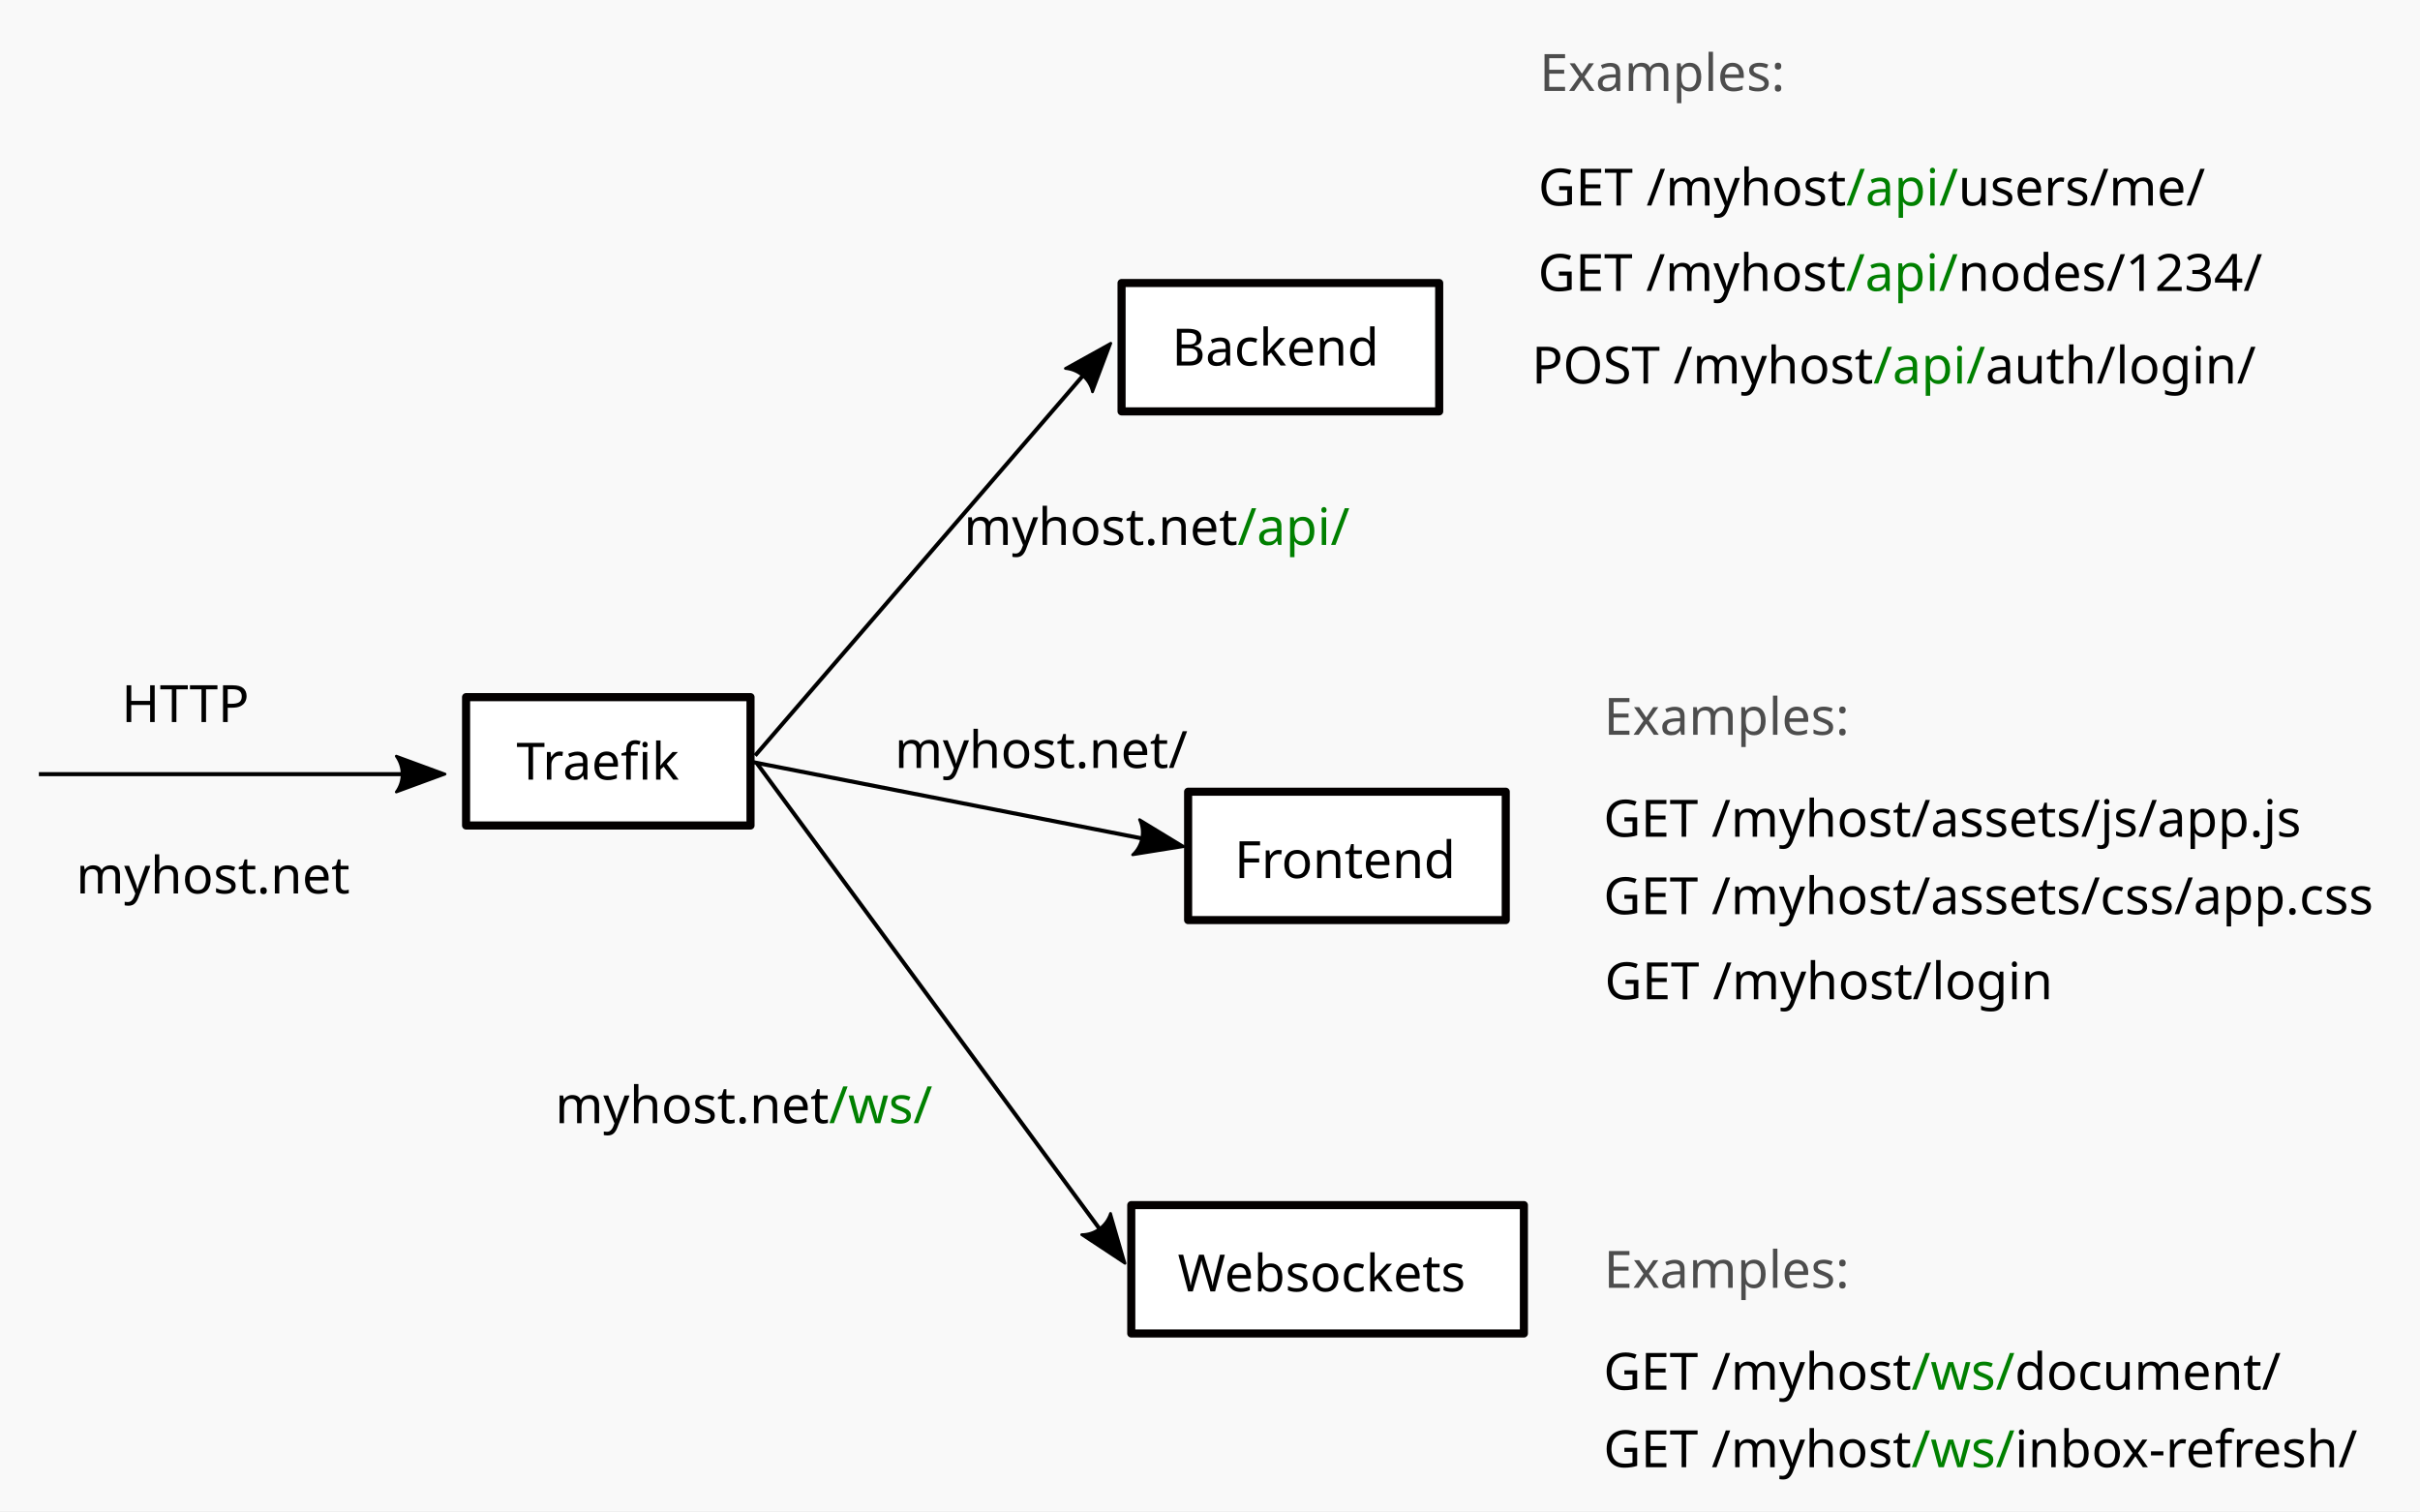
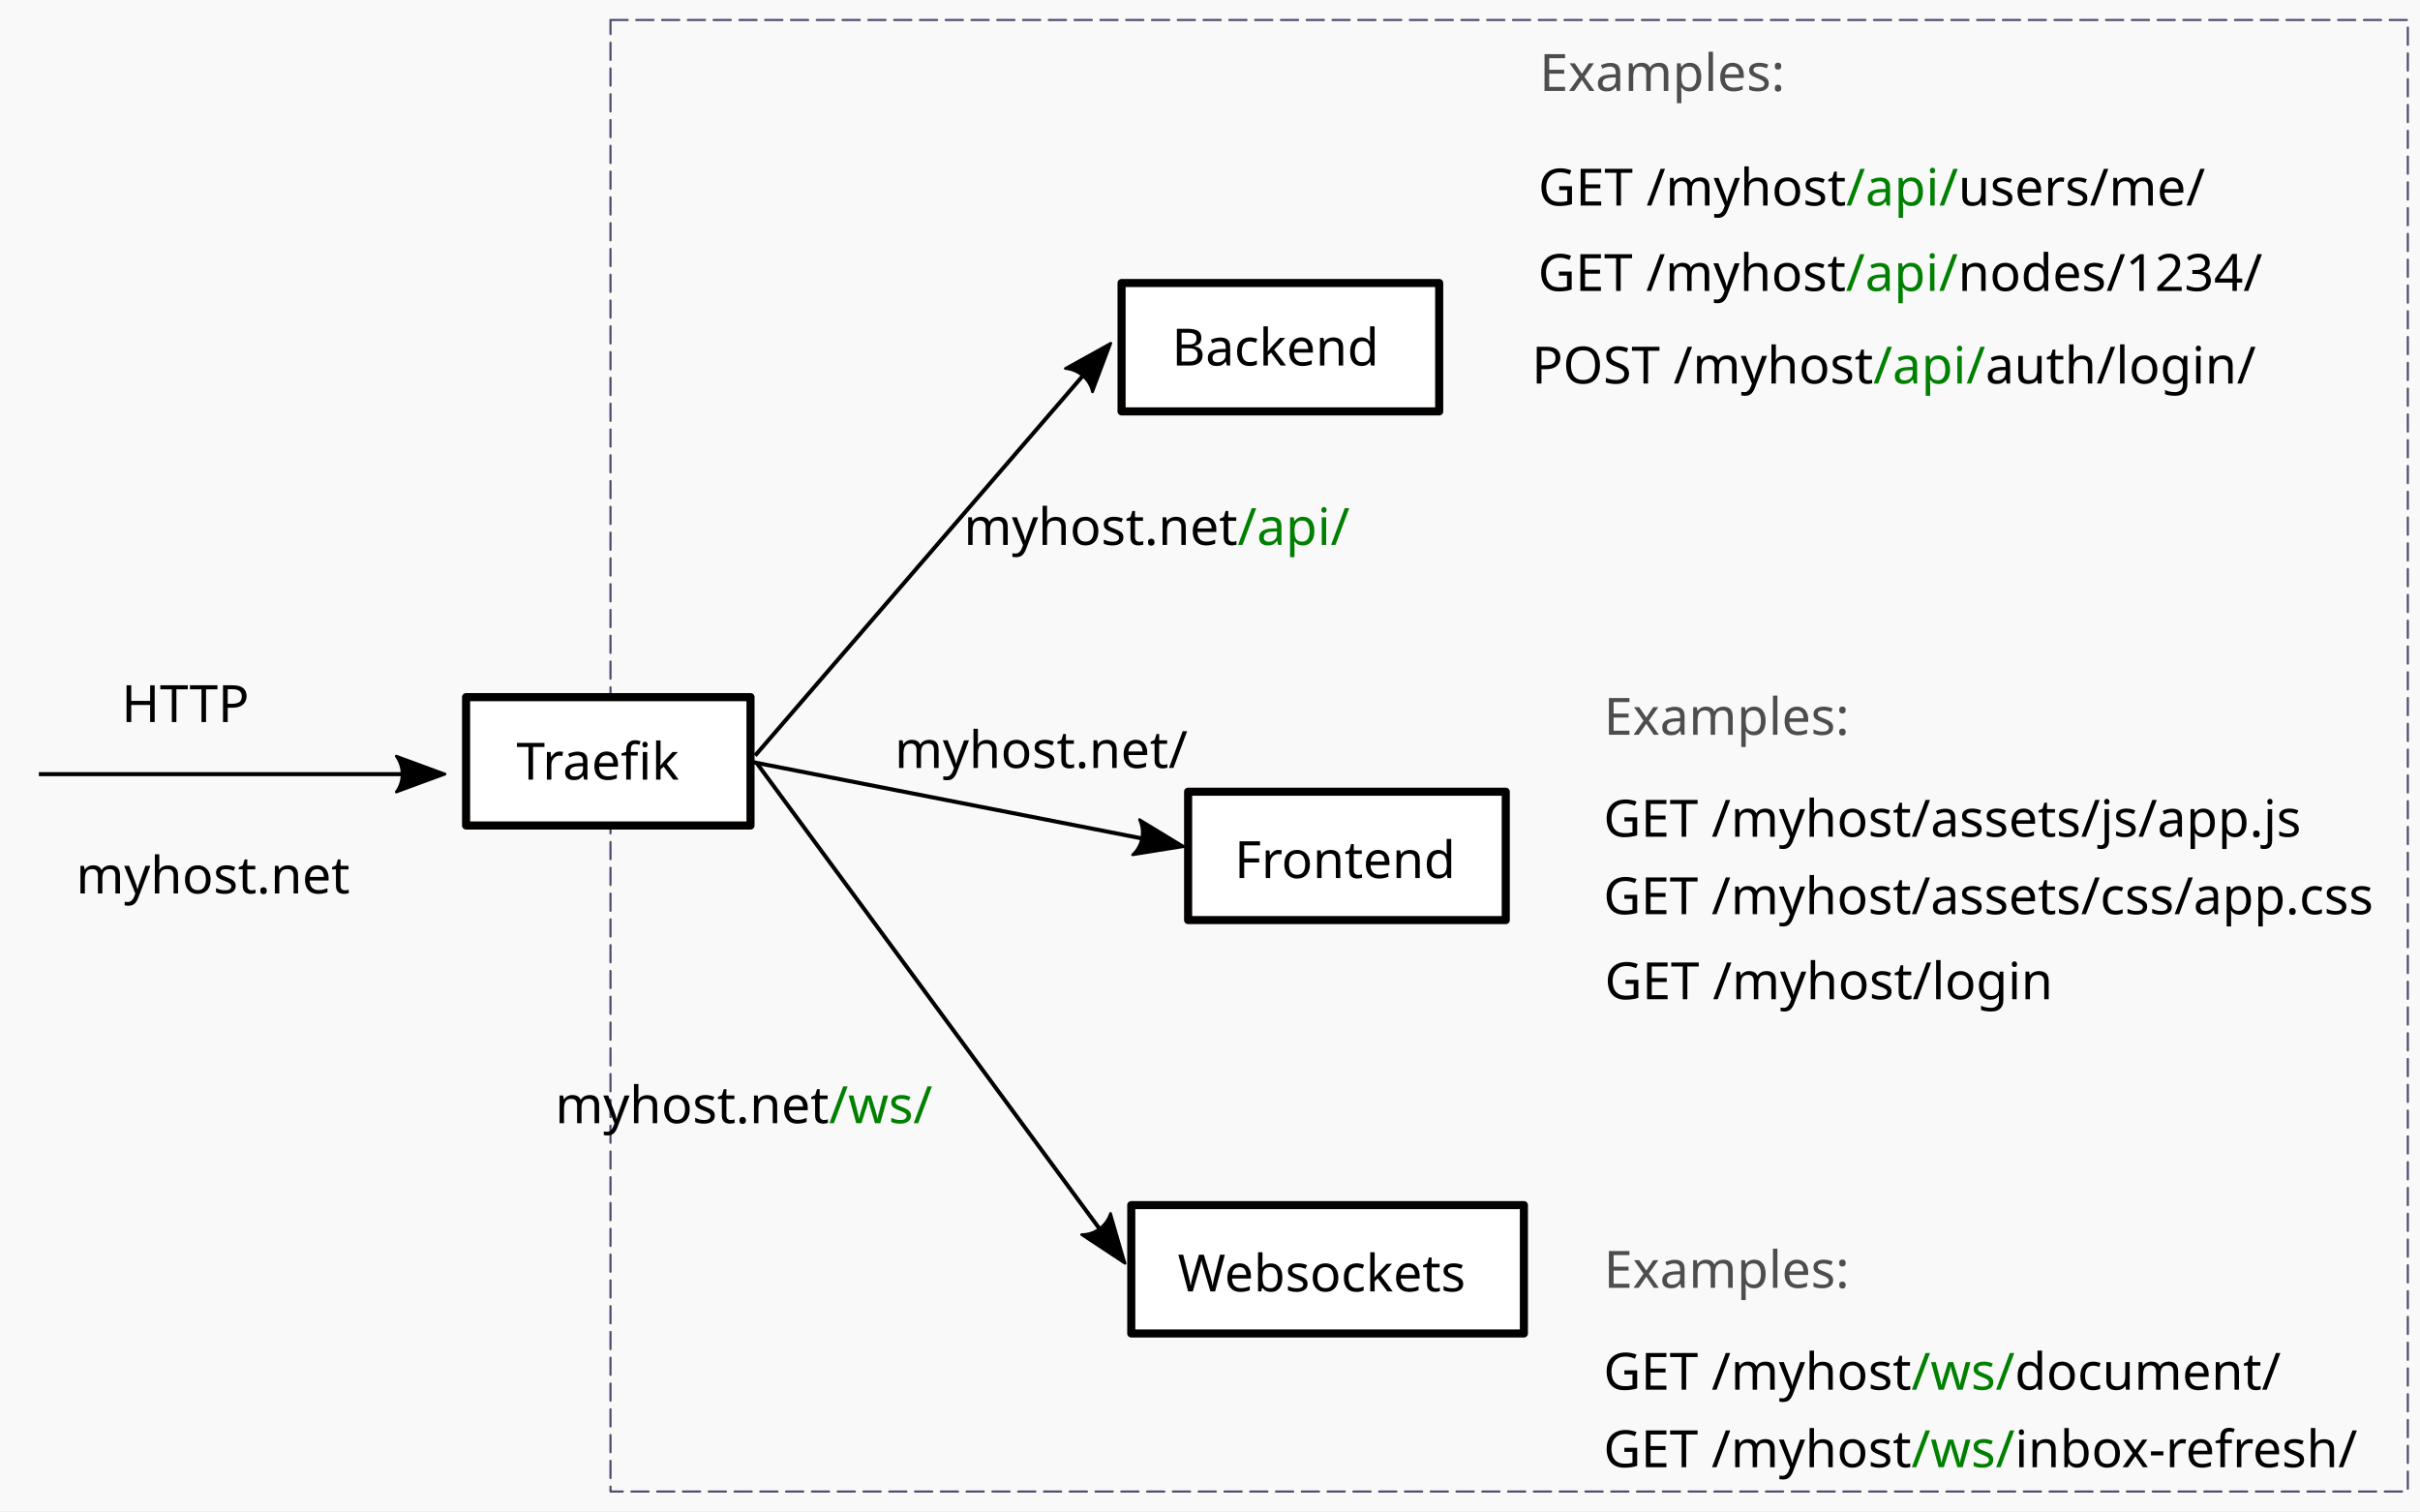
<svg xmlns="http://www.w3.org/2000/svg" width="298.448mm" height="186.362mm" viewBox="0 0 298.448 186.362" version="1.1" id="svg5">
  <defs id="defs2">
    <marker style="overflow:visible" id="marker19661" refX="0" refY="0" orient="auto">
      <path transform="matrix(-1.1,0,0,-1.1,-1.1,0)" d="M 8.719,4.034 -2.207,0.016 8.719,-4.002 c -1.745,2.372 -1.735,5.617 -6e-7,8.035 z" style="fill:context-stroke;fill-rule:evenodd;stroke:context-stroke;stroke-width:0.625;stroke-linejoin:round" id="path19659" />
    </marker>
    <marker style="overflow:visible" id="marker19651" refX="0" refY="0" orient="auto">
      <path transform="matrix(-1.1,0,0,-1.1,-1.1,0)" d="M 8.719,4.034 -2.207,0.016 8.719,-4.002 c -1.745,2.372 -1.735,5.617 -6e-7,8.035 z" style="fill:context-stroke;fill-rule:evenodd;stroke:context-stroke;stroke-width:0.625;stroke-linejoin:round" id="path19649" />
    </marker>
    <marker style="overflow:visible" id="Arrow2Lend" refX="0" refY="0" orient="auto">
      <path transform="matrix(-1.1,0,0,-1.1,-1.1,0)" d="M 8.719,4.034 -2.207,0.016 8.719,-4.002 c -1.745,2.372 -1.735,5.617 -6e-7,8.035 z" style="fill:context-stroke;fill-rule:evenodd;stroke:context-stroke;stroke-width:0.625;stroke-linejoin:round" id="path10817" />
    </marker>
    <marker style="overflow:visible" id="Arrow1Mend" refX="0" refY="0" orient="auto">
      <path transform="matrix(-0.4,0,0,-0.4,-4,0)" style="fill:context-stroke;fill-rule:evenodd;stroke:context-stroke;stroke-width:1pt" d="M 0,0 5,-5 -12.5,0 5,5 Z" id="path10805" />
    </marker>
  </defs>
  <g id="layer2" transform="translate(0.4257862,0.499965)">
    <rect style="fill:#f9f9f9;stroke-width:0.5;stroke-linecap:round;stroke-linejoin:round" id="rect936" width="298.448" height="186.362" x="-0.426" y="-0.5" />
+     <rect style="display:inline;fill:none;stroke:#4a4b6d;stroke-width:0.265;stroke-linecap:round;stroke-linejoin:round;stroke-miterlimit:4;stroke-dasharray:2.12, 1.06;stroke-dashoffset:0;stroke-opacity:1" id="rect934" width="221.657" height="181.483" x="74.863" y="1.961" />
  </g>
  <g id="layer1" style="display:inline" transform="translate(0.4257862,0.499965)">
    <rect style="fill:#ffffff;stroke:#030000;stroke-width:1;stroke-linecap:round;stroke-linejoin:round;stroke-opacity:1" id="rect866" width="35.078" height="15.831" x="57.054" y="85.475" />
    <text xml:space="preserve" style="font-size:6.35px;line-height:1.25;font-family:sans-serif;stroke-width:0.265" x="63.267" y="95.646" id="text5526">
      <tspan id="tspan5524" style="stroke-width:0.265" x="63.267" y="95.646">Traefik</tspan>
    </text>
    <rect style="fill:#ffffff;stroke:#030000;stroke-width:1;stroke-linecap:round;stroke-linejoin:round;stroke-opacity:1" id="rect6616" width="39.172" height="15.831" x="137.892" y="34.404" />
    <text xml:space="preserve" style="font-size:6.35px;line-height:1.25;font-family:sans-serif;fill:#000000;stroke-width:0.265" x="144.106" y="44.576" id="text6620">
      <tspan id="tspan6618" style="fill:#000000;stroke-width:0.265" x="144.106" y="44.576">Backend</tspan>
    </text>
    <g id="g1014" transform="translate(0.1068174,-17.43943)">
      <rect style="fill:#ffffff;stroke:#030000;stroke-width:1;stroke-linecap:round;stroke-linejoin:round;stroke-opacity:1" id="rect9560" width="39.172" height="15.831" x="145.993" y="114.58" />
      <text xml:space="preserve" style="font-size:6.35px;line-height:1.25;font-family:sans-serif;stroke-width:0.265" x="151.722" y="125.226" id="text9564">
        <tspan id="tspan9562" style="stroke-width:0.265" x="151.722" y="125.226">Frontend</tspan>
      </text>
    </g>
    <path style="fill:none;stroke:#000000;stroke-width:0.5;stroke-linecap:butt;stroke-linejoin:miter;stroke-miterlimit:4;stroke-dasharray:none;stroke-opacity:1;marker-end:url(#Arrow2Lend)" d="M 92.701,92.683 136.136,42.343" id="path10794" />
    <path style="fill:none;stroke:#000000;stroke-width:0.5;stroke-linecap:butt;stroke-linejoin:miter;stroke-miterlimit:4;stroke-dasharray:none;stroke-opacity:1;marker-end:url(#Arrow2Lend)" d="M 92.09,93.428 144.926,103.787" id="path11152" />
    <text xml:space="preserve" style="font-size:6.35px;line-height:1.25;font-family:sans-serif;stroke-width:0.265" x="118.428" y="66.703" id="text14424">
      <tspan id="tspan14422" style="stroke-width:0.265" x="118.428" y="66.703">myhost.net<tspan style="fill:#008000" id="tspan98308">/api/</tspan>
      </tspan>
    </text>
    <path style="fill:#000000;fill-opacity:1;stroke:#000000;stroke-width:0.5;stroke-linecap:butt;stroke-linejoin:miter;stroke-miterlimit:4;stroke-dasharray:none;stroke-opacity:1;marker-end:url(#marker19661)" d="M 4.368,94.974 H 53.794" id="path19567" />
    <text xml:space="preserve" style="font-size:6.35px;line-height:1.25;font-family:sans-serif;stroke-width:0.265" x="14.576" y="88.547" id="text23495">
      <tspan id="tspan23493" style="stroke-width:0.265" x="14.576" y="88.547">HTTP</tspan>
    </text>
    <text xml:space="preserve" style="font-size:6.35px;line-height:1.25;font-family:sans-serif;stroke-width:0.265" x="8.95" y="109.684" id="text33591">
      <tspan id="tspan33589" style="stroke-width:0.265" x="8.95" y="109.684">myhost.net</tspan>
    </text>
    <text xml:space="preserve" style="font-size:6.35px;line-height:1.25;font-family:sans-serif;stroke-width:0.265" x="109.908" y="94.207" id="text48032">
      <tspan id="tspan48030" style="stroke-width:0.265" x="109.908" y="94.207">myhost.net/<tspan style="fill:#008000" id="tspan48028" />
      </tspan>
    </text>
    <text xml:space="preserve" style="font-size:6.35px;line-height:1.25;font-family:sans-serif;stroke-width:0.265" x="197.324" y="94.75" id="text51566">
      <tspan id="tspan51564" style="stroke-width:0.265" x="197.324" y="94.75" />
      <tspan style="stroke-width:0.265" x="197.324" y="102.688" id="tspan51568">GET /myhost/assets/js/app.js</tspan>
      <tspan style="stroke-width:0.265" x="197.324" y="110.625" id="tspan54326" />
    </text>
    <text xml:space="preserve" style="font-size:6.35px;line-height:1.25;font-family:sans-serif;stroke-width:0.265" x="197.324" y="104.303" id="text57048">
      <tspan id="tspan57042" style="stroke-width:0.265" x="197.324" y="104.303" />
      <tspan style="stroke-width:0.265" x="197.324" y="112.24" id="tspan57044">GET /myhost/assets/css/app.css</tspan>
      <tspan style="stroke-width:0.265" x="197.324" y="120.178" id="tspan57046" />
    </text>
    <text xml:space="preserve" style="font-size:6.35px;line-height:1.25;font-family:sans-serif;stroke-width:0.265" x="197.467" y="114.793" id="text57048-3">
      <tspan id="tspan57042-6" style="stroke-width:0.265" x="197.467" y="114.793" />
      <tspan style="stroke-width:0.265" x="197.467" y="122.73" id="tspan57044-7">GET /myhost/login</tspan>
      <tspan style="stroke-width:0.265" x="197.467" y="130.668" id="tspan57046-5" />
    </text>
    <text xml:space="preserve" style="font-size:6.35px;line-height:1.25;font-family:sans-serif;stroke-width:0.265" x="189.281" y="16.91" id="text66014">
      <tspan id="tspan66008" style="stroke-width:0.265" x="189.281" y="16.91" />
      <tspan style="stroke-width:0.265" x="189.281" y="24.847" id="tspan66010">GET /myhost<tspan style="fill:#008000" id="tspan92210">/api/</tspan>users/me/</tspan>
      <tspan style="stroke-width:0.265" x="189.281" y="32.785" id="tspan66012" />
    </text>
    <text xml:space="preserve" style="font-size:6.35px;line-height:1.25;font-family:sans-serif;stroke-width:0.265" x="189.246" y="27.438" id="text66014-3">
      <tspan id="tspan66008-5" style="stroke-width:0.265" x="189.246" y="27.438" />
      <tspan style="stroke-width:0.265" x="189.246" y="35.376" id="tspan66010-6">GET /myhost<tspan style="fill:#008000" id="tspan86092">/api/</tspan>nodes/1234/</tspan>
      <tspan style="stroke-width:0.265" x="189.246" y="43.313" id="tspan76885" />
      <tspan style="stroke-width:0.265" x="189.246" y="51.251" id="tspan66012-2" />
    </text>
    <text xml:space="preserve" style="font-size:6.35px;line-height:1.25;font-family:sans-serif;stroke-width:0.265" x="188.488" y="38.857" id="text66014-3-9">
      <tspan id="tspan66008-5-1" style="stroke-width:0.265" x="188.488" y="38.857" />
      <tspan style="stroke-width:0.265" x="188.488" y="46.795" id="tspan66010-6-2">POST /myhost<tspan style="fill:#008000" id="tspan81906">/api/</tspan>auth/login/</tspan>
      <tspan style="stroke-width:0.265" x="188.488" y="54.732" id="tspan76885-7" />
      <tspan style="stroke-width:0.265" x="188.488" y="62.67" id="tspan66012-2-0" />
    </text>
    <text xml:space="preserve" style="font-size:6.35px;line-height:1.25;font-family:sans-serif;fill:#4d4d4d;fill-opacity:1;stroke:none;stroke-width:0.265;stroke-opacity:1" x="189.445" y="10.71" id="text105380">
      <tspan id="tspan105378" style="fill:#4d4d4d;fill-opacity:1;stroke:none;stroke-width:0.265;stroke-opacity:1" x="189.445" y="10.71">Examples:</tspan>
      <tspan style="fill:#4d4d4d;fill-opacity:1;stroke:none;stroke-width:0.265;stroke-opacity:1" x="189.445" y="18.647" id="tspan105382" />
    </text>
    <text xml:space="preserve" style="font-size:6.35px;line-height:1.25;font-family:sans-serif;fill:#4d4d4d;fill-opacity:1;stroke:none;stroke-width:0.265;stroke-opacity:1" x="197.385" y="90.117" id="text106702">
      <tspan id="tspan106698" style="fill:#4d4d4d;fill-opacity:1;stroke:none;stroke-width:0.265;stroke-opacity:1" x="197.385" y="90.117">Examples:</tspan>
      <tspan style="fill:#4d4d4d;fill-opacity:1;stroke:none;stroke-width:0.265;stroke-opacity:1" x="197.385" y="98.054" id="tspan106700" />
    </text>
    <g id="g1159" transform="translate(-6.904562,33.54216)">
      <rect style="fill:#ffffff;stroke:#030000;stroke-width:1;stroke-linecap:round;stroke-linejoin:round;stroke-opacity:1" id="rect1153" width="48.421" height="15.831" x="145.993" y="114.58" />
      <text xml:space="preserve" style="font-size:6.35px;line-height:1.25;font-family:sans-serif;stroke-width:0.265" x="151.722" y="125.226" id="text1157">
        <tspan id="tspan1155" style="stroke-width:0.265" x="151.722" y="125.226">Websockets</tspan>
      </text>
    </g>
    <path style="fill:none;stroke:#000000;stroke-width:0.5;stroke-linecap:butt;stroke-linejoin:miter;stroke-miterlimit:4;stroke-dasharray:none;stroke-opacity:1;marker-end:url(#Arrow2Lend)" d="M 92.943,93.671 137.915,154.768" id="path1161" />
    <text xml:space="preserve" style="font-size:6.35px;line-height:1.25;font-family:sans-serif;stroke-width:0.265" x="68.038" y="138.013" id="text1266">
      <tspan id="tspan1264" style="stroke-width:0.265" x="68.038" y="138.013">myhost.net<tspan style="fill:#008000" id="tspan1262">/ws/</tspan>
      </tspan>
    </text>
    <text xml:space="preserve" style="font-size:6.35px;line-height:1.25;font-family:sans-serif;stroke-width:0.265" x="197.324" y="162.953" id="text5195">
      <tspan id="tspan5189" style="stroke-width:0.265" x="197.324" y="162.953" />
      <tspan style="stroke-width:0.265" x="197.324" y="170.891" id="tspan5191">GET /myhost<tspan style="fill:#008000" id="tspan17384">/ws/</tspan>document/</tspan>
      <tspan style="stroke-width:0.265" x="197.324" y="178.828" id="tspan5193" />
    </text>
    <text xml:space="preserve" style="font-size:6.35px;line-height:1.25;font-family:sans-serif;stroke-width:0.265" x="197.324" y="172.506" id="text5203">
      <tspan id="tspan5197" style="stroke-width:0.265" x="197.324" y="172.506" />
      <tspan style="stroke-width:0.265" x="197.324" y="180.443" id="tspan5199">GET /myhost<tspan style="fill:#008000" id="tspan22118">/ws/</tspan>inbox-refresh/</tspan>
      <tspan style="stroke-width:0.265" x="197.324" y="188.381" id="tspan5201" />
    </text>
    <text xml:space="preserve" style="font-size:6.35px;line-height:1.25;font-family:sans-serif;fill:#4d4d4d;fill-opacity:1;stroke:none;stroke-width:0.265;stroke-opacity:1" x="197.385" y="158.32" id="text5217">
      <tspan id="tspan5213" style="fill:#4d4d4d;fill-opacity:1;stroke:none;stroke-width:0.265;stroke-opacity:1" x="197.385" y="158.32">Examples:</tspan>
      <tspan style="fill:#4d4d4d;fill-opacity:1;stroke:none;stroke-width:0.265;stroke-opacity:1" x="197.385" y="166.257" id="tspan5215" />
    </text>
  </g>
</svg>
